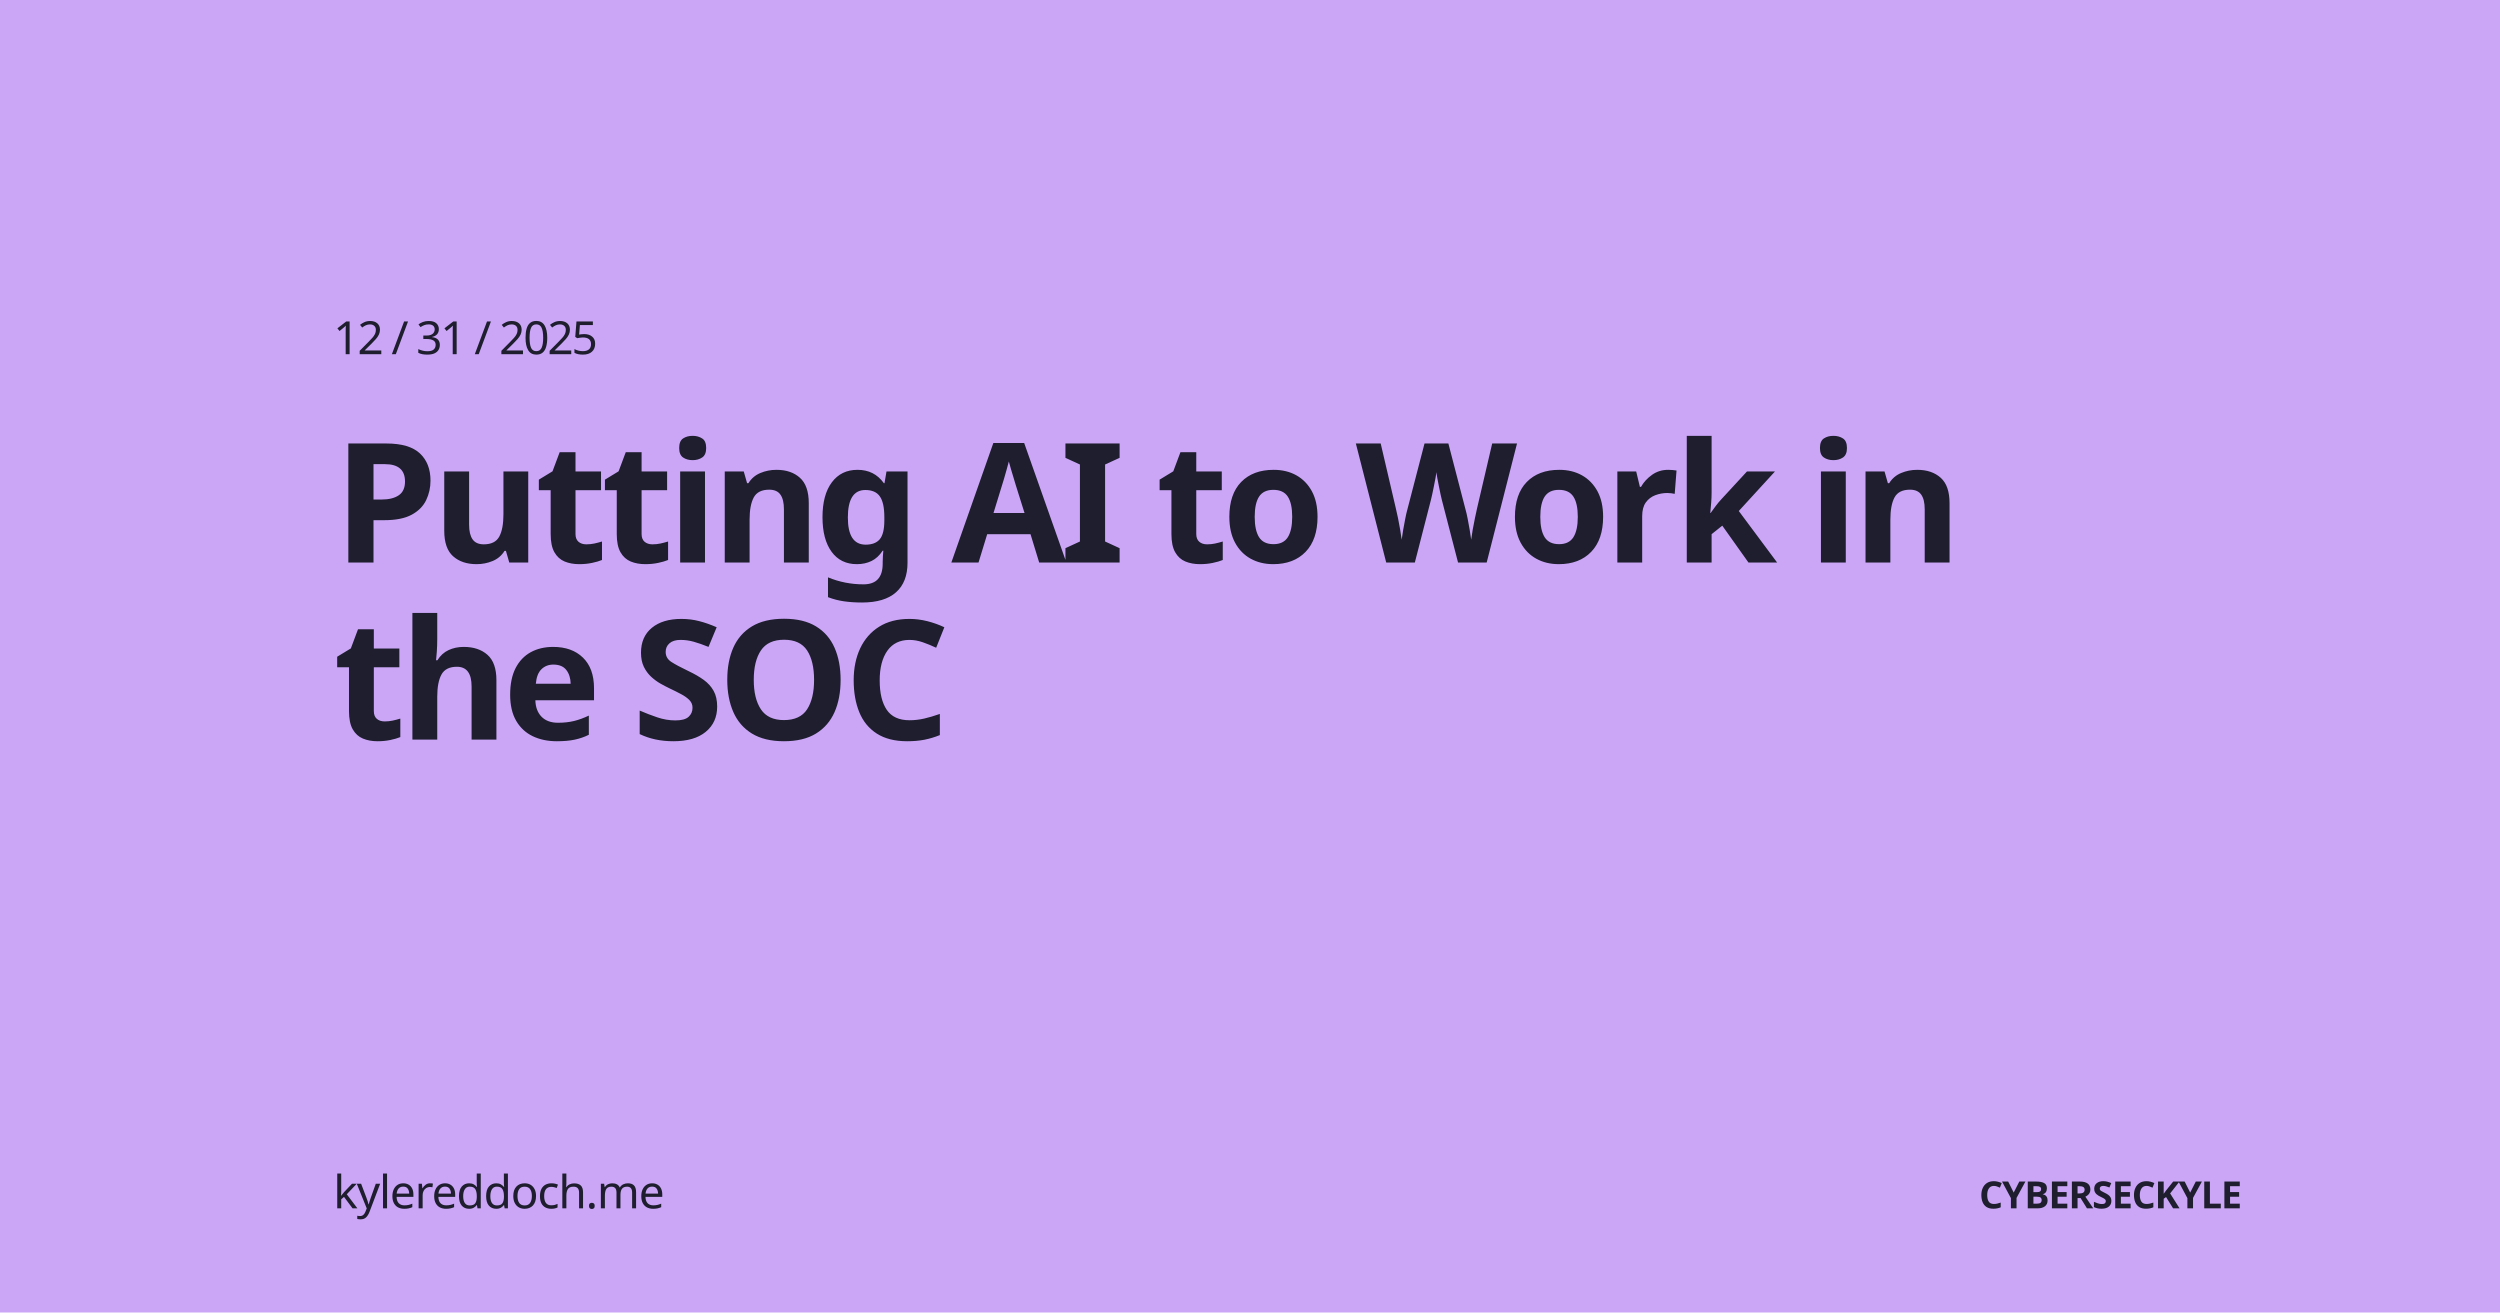
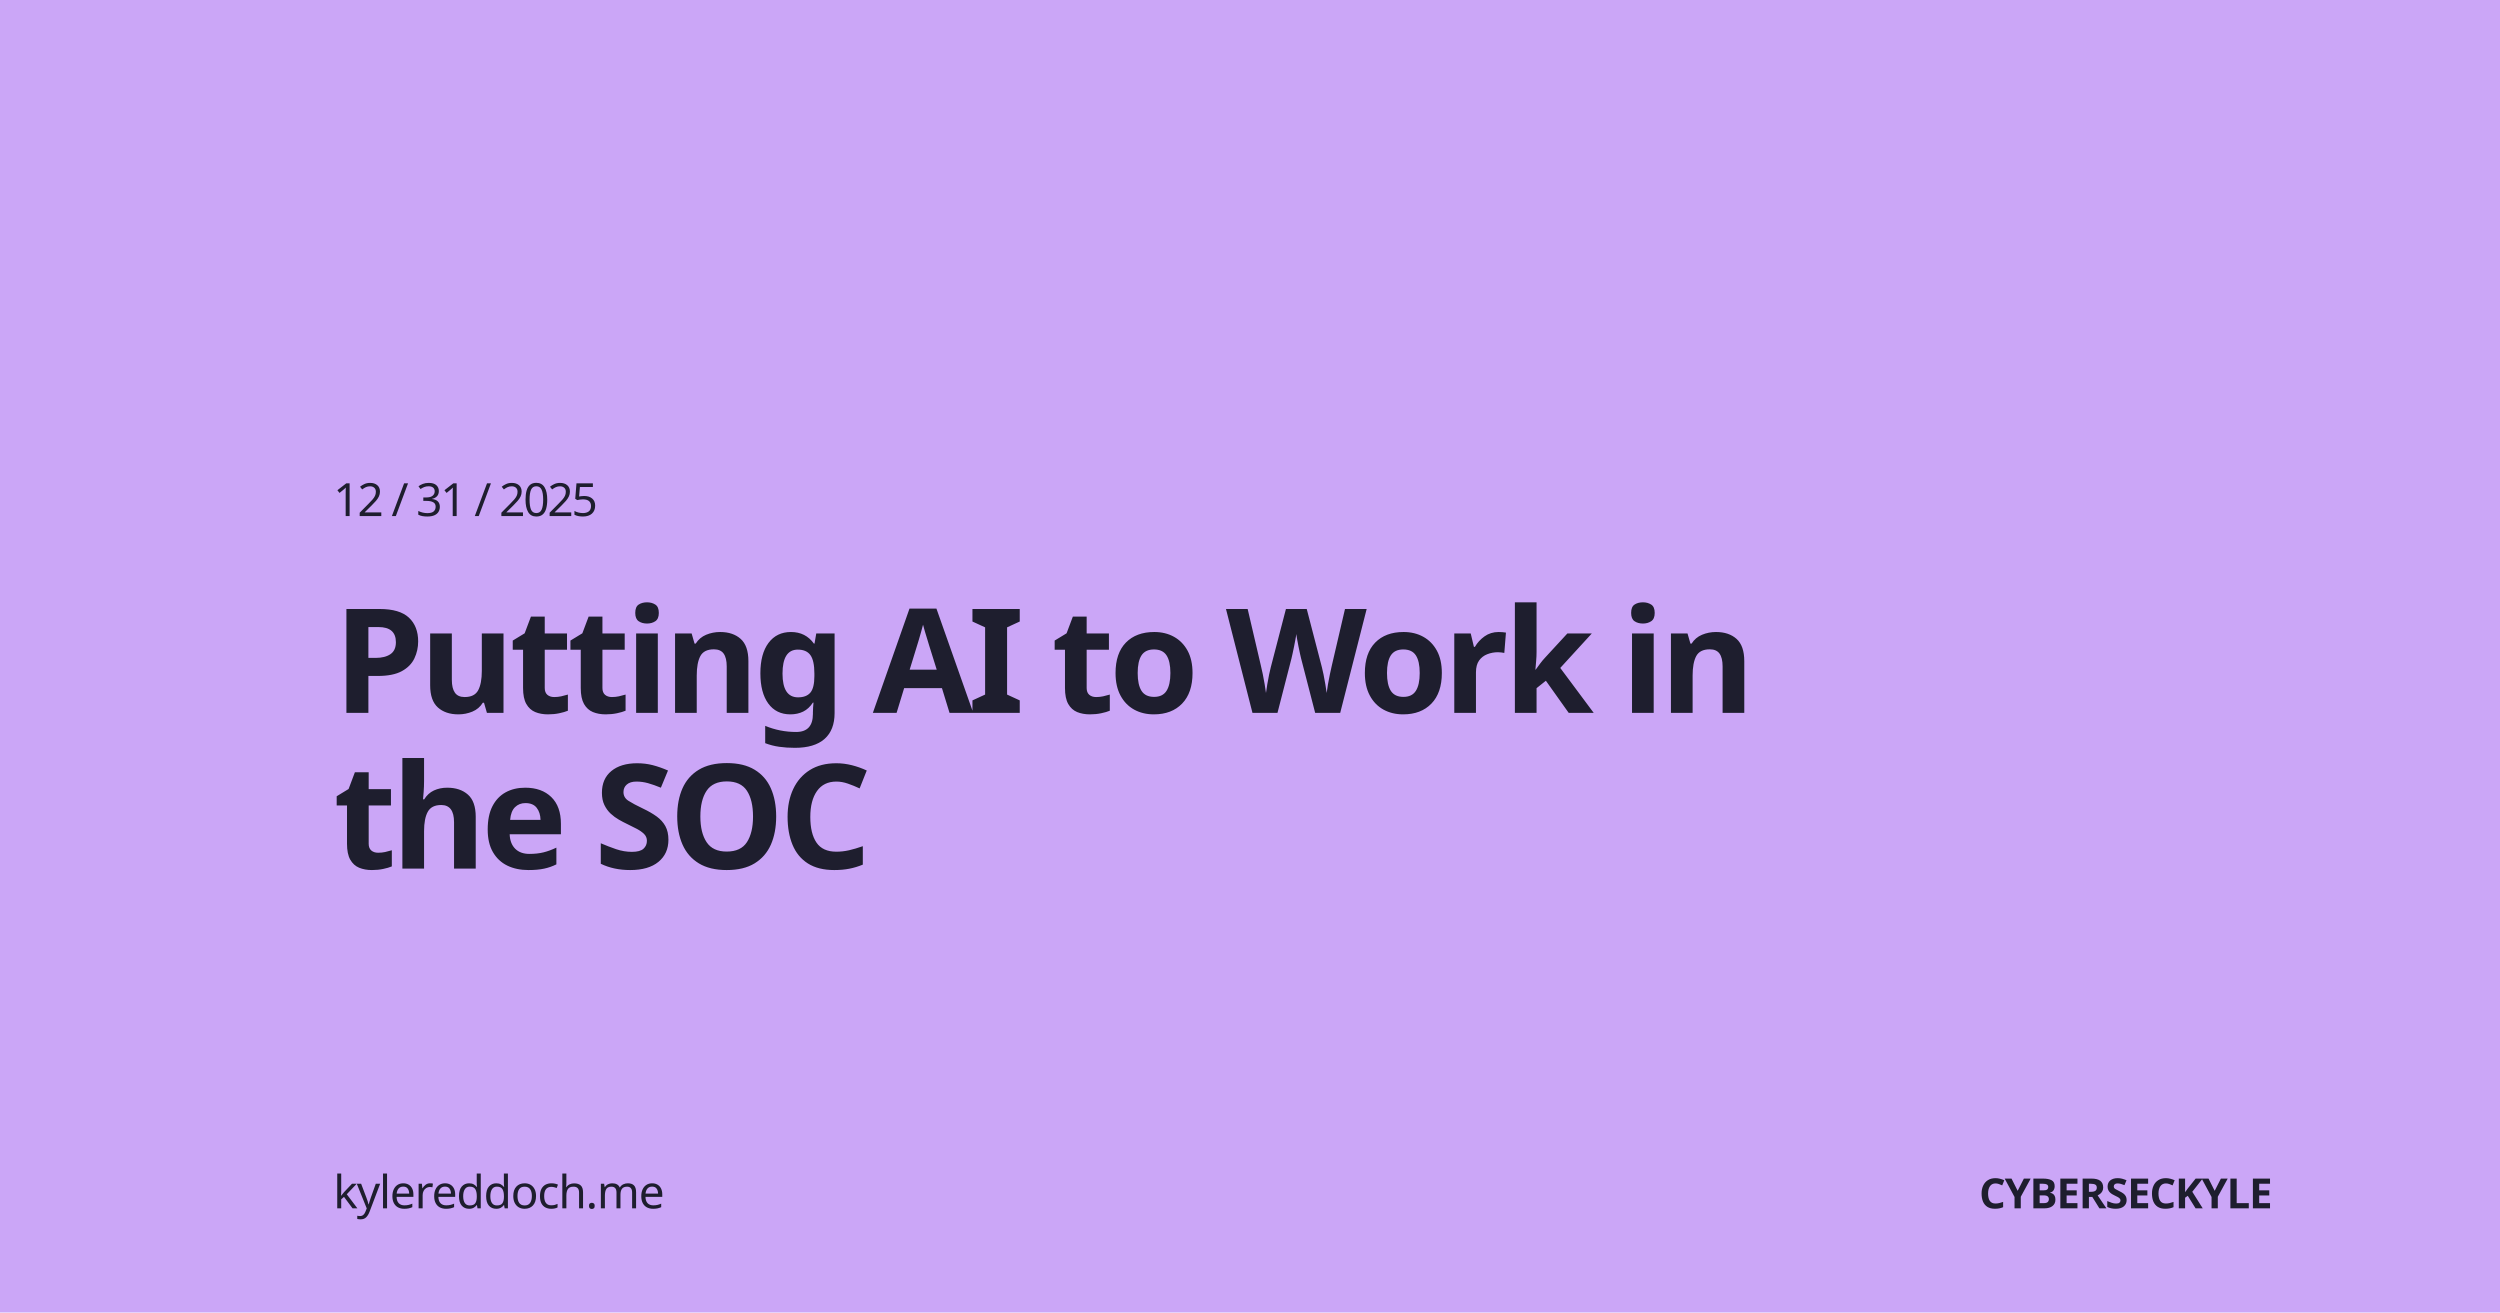
<svg xmlns="http://www.w3.org/2000/svg" width="1200" height="630" viewBox="0 0 1200 630" version="1.1">
  <rect id="bg" width="100%" height="100%" opacity="1" fill="#cba6f7" />
  <text font-family="'Atkinson Hyperlegible', Ubuntu, sans-serif" font-size="22" font-weight="500" fill="#1e1e2e" letter-spacing="-1">
-     <tspan x="160" y="170">
+     <tspan x="160" y="247.714">
      12 / 31 / 2025
    </tspan>
  </text>
-   <text id="text" font-family="'Red Hat Display', Ubuntu, sans-serif" font-size="80" font-weight="900" fill="#1e1e2e" letter-spacing="-3">
-     <tspan x="160" y="270"> Putting AI to Work in </tspan>
-     <tspan x="160" y="355"> the SOC </tspan>
+   <text id="text" font-family="'Atkinson Hyperlegible', Ubuntu, sans-serif" font-size="69.841" font-weight="750" fill="#1e1e2e" letter-spacing="-2.62">
+     <tspan x="160" y="342.19">
+         Putting AI to Work in
+       </tspan>
+     <tspan x="160" y="416.921">
+         the SOC
+       </tspan>
  </text>
  <text font-family="'Atkinson Hyperlegible', Ubuntu, sans-serif" font-size="22" font-weight="500" fill="#1e1e2e" letter-spacing="-0.5">
    <tspan x="160" y="580">kylereddoch.me</tspan>
  </text>
-   <text font-family="'Red Hat Display', Ubuntu, sans-serif" font-size="18" font-weight="950" fill="#1e1e2e" letter-spacing="-0.5">
+   <text font-family="'Atkinson Hyperlegible', Ubuntu, sans-serif" font-size="20" font-weight="600" fill="#1e1e2e" letter-spacing="-0.5">
    <tspan x="950" y="580">CYBERSECKYLE</tspan>
  </text>
</svg>
